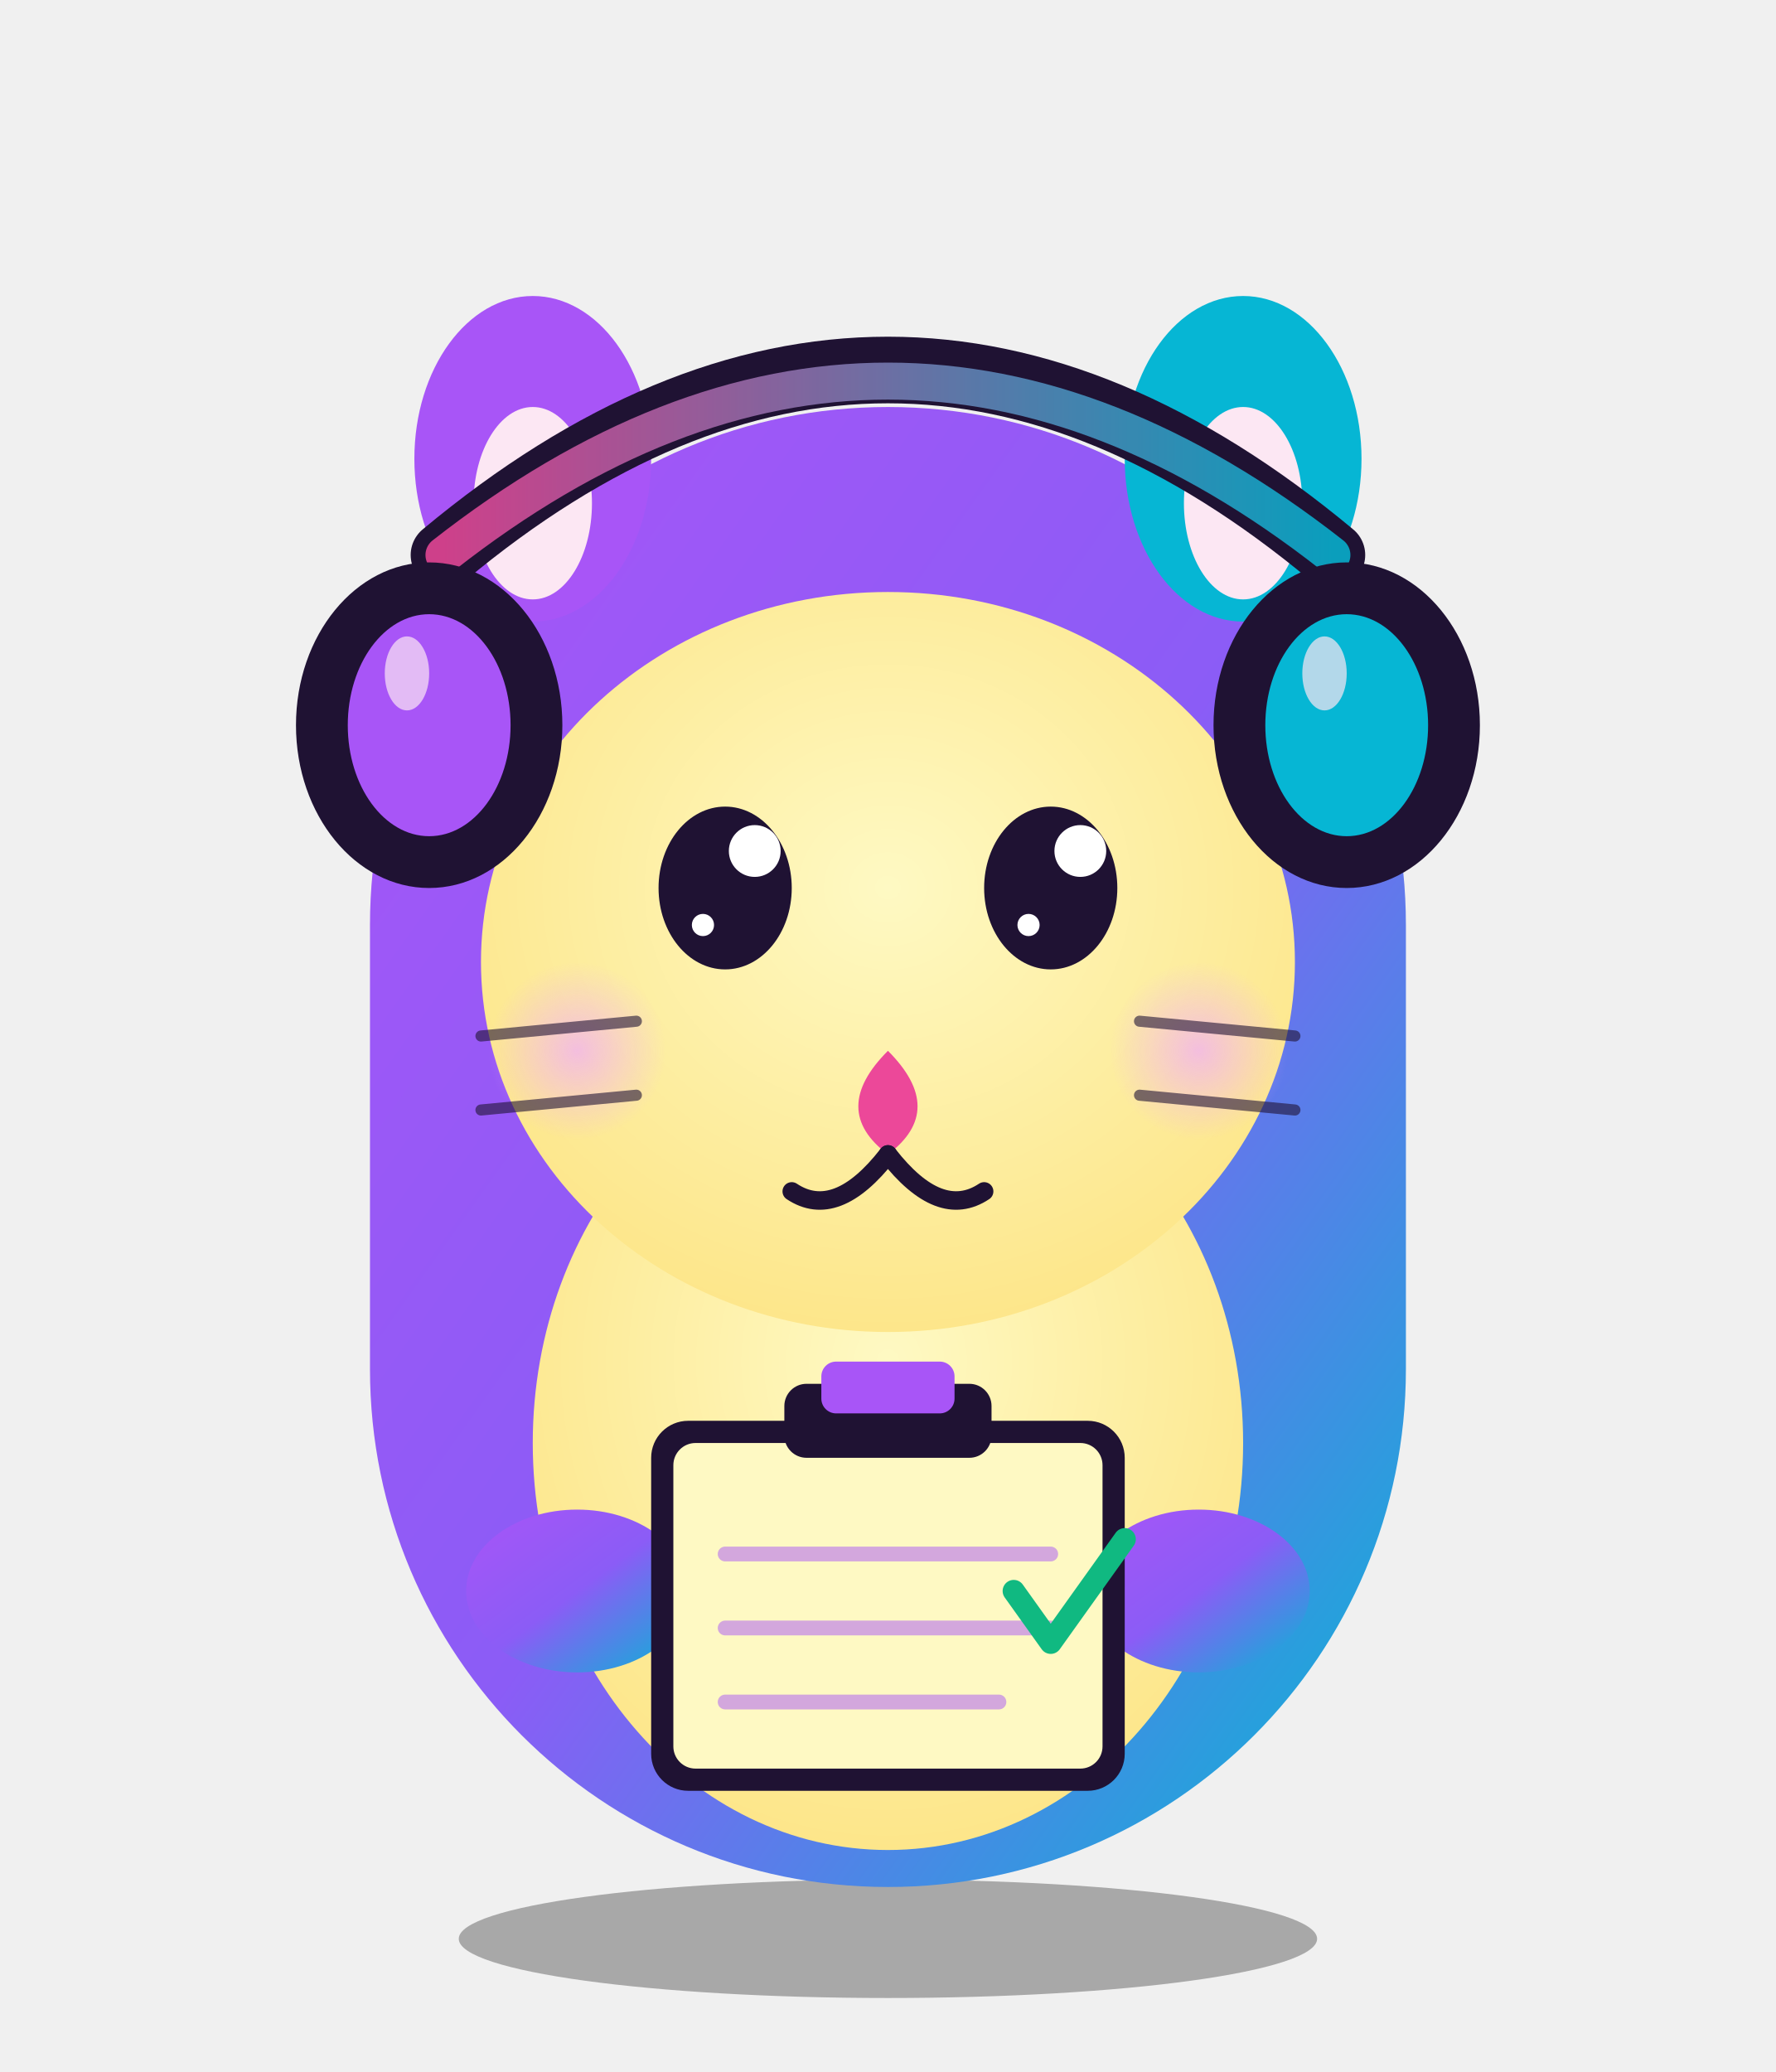
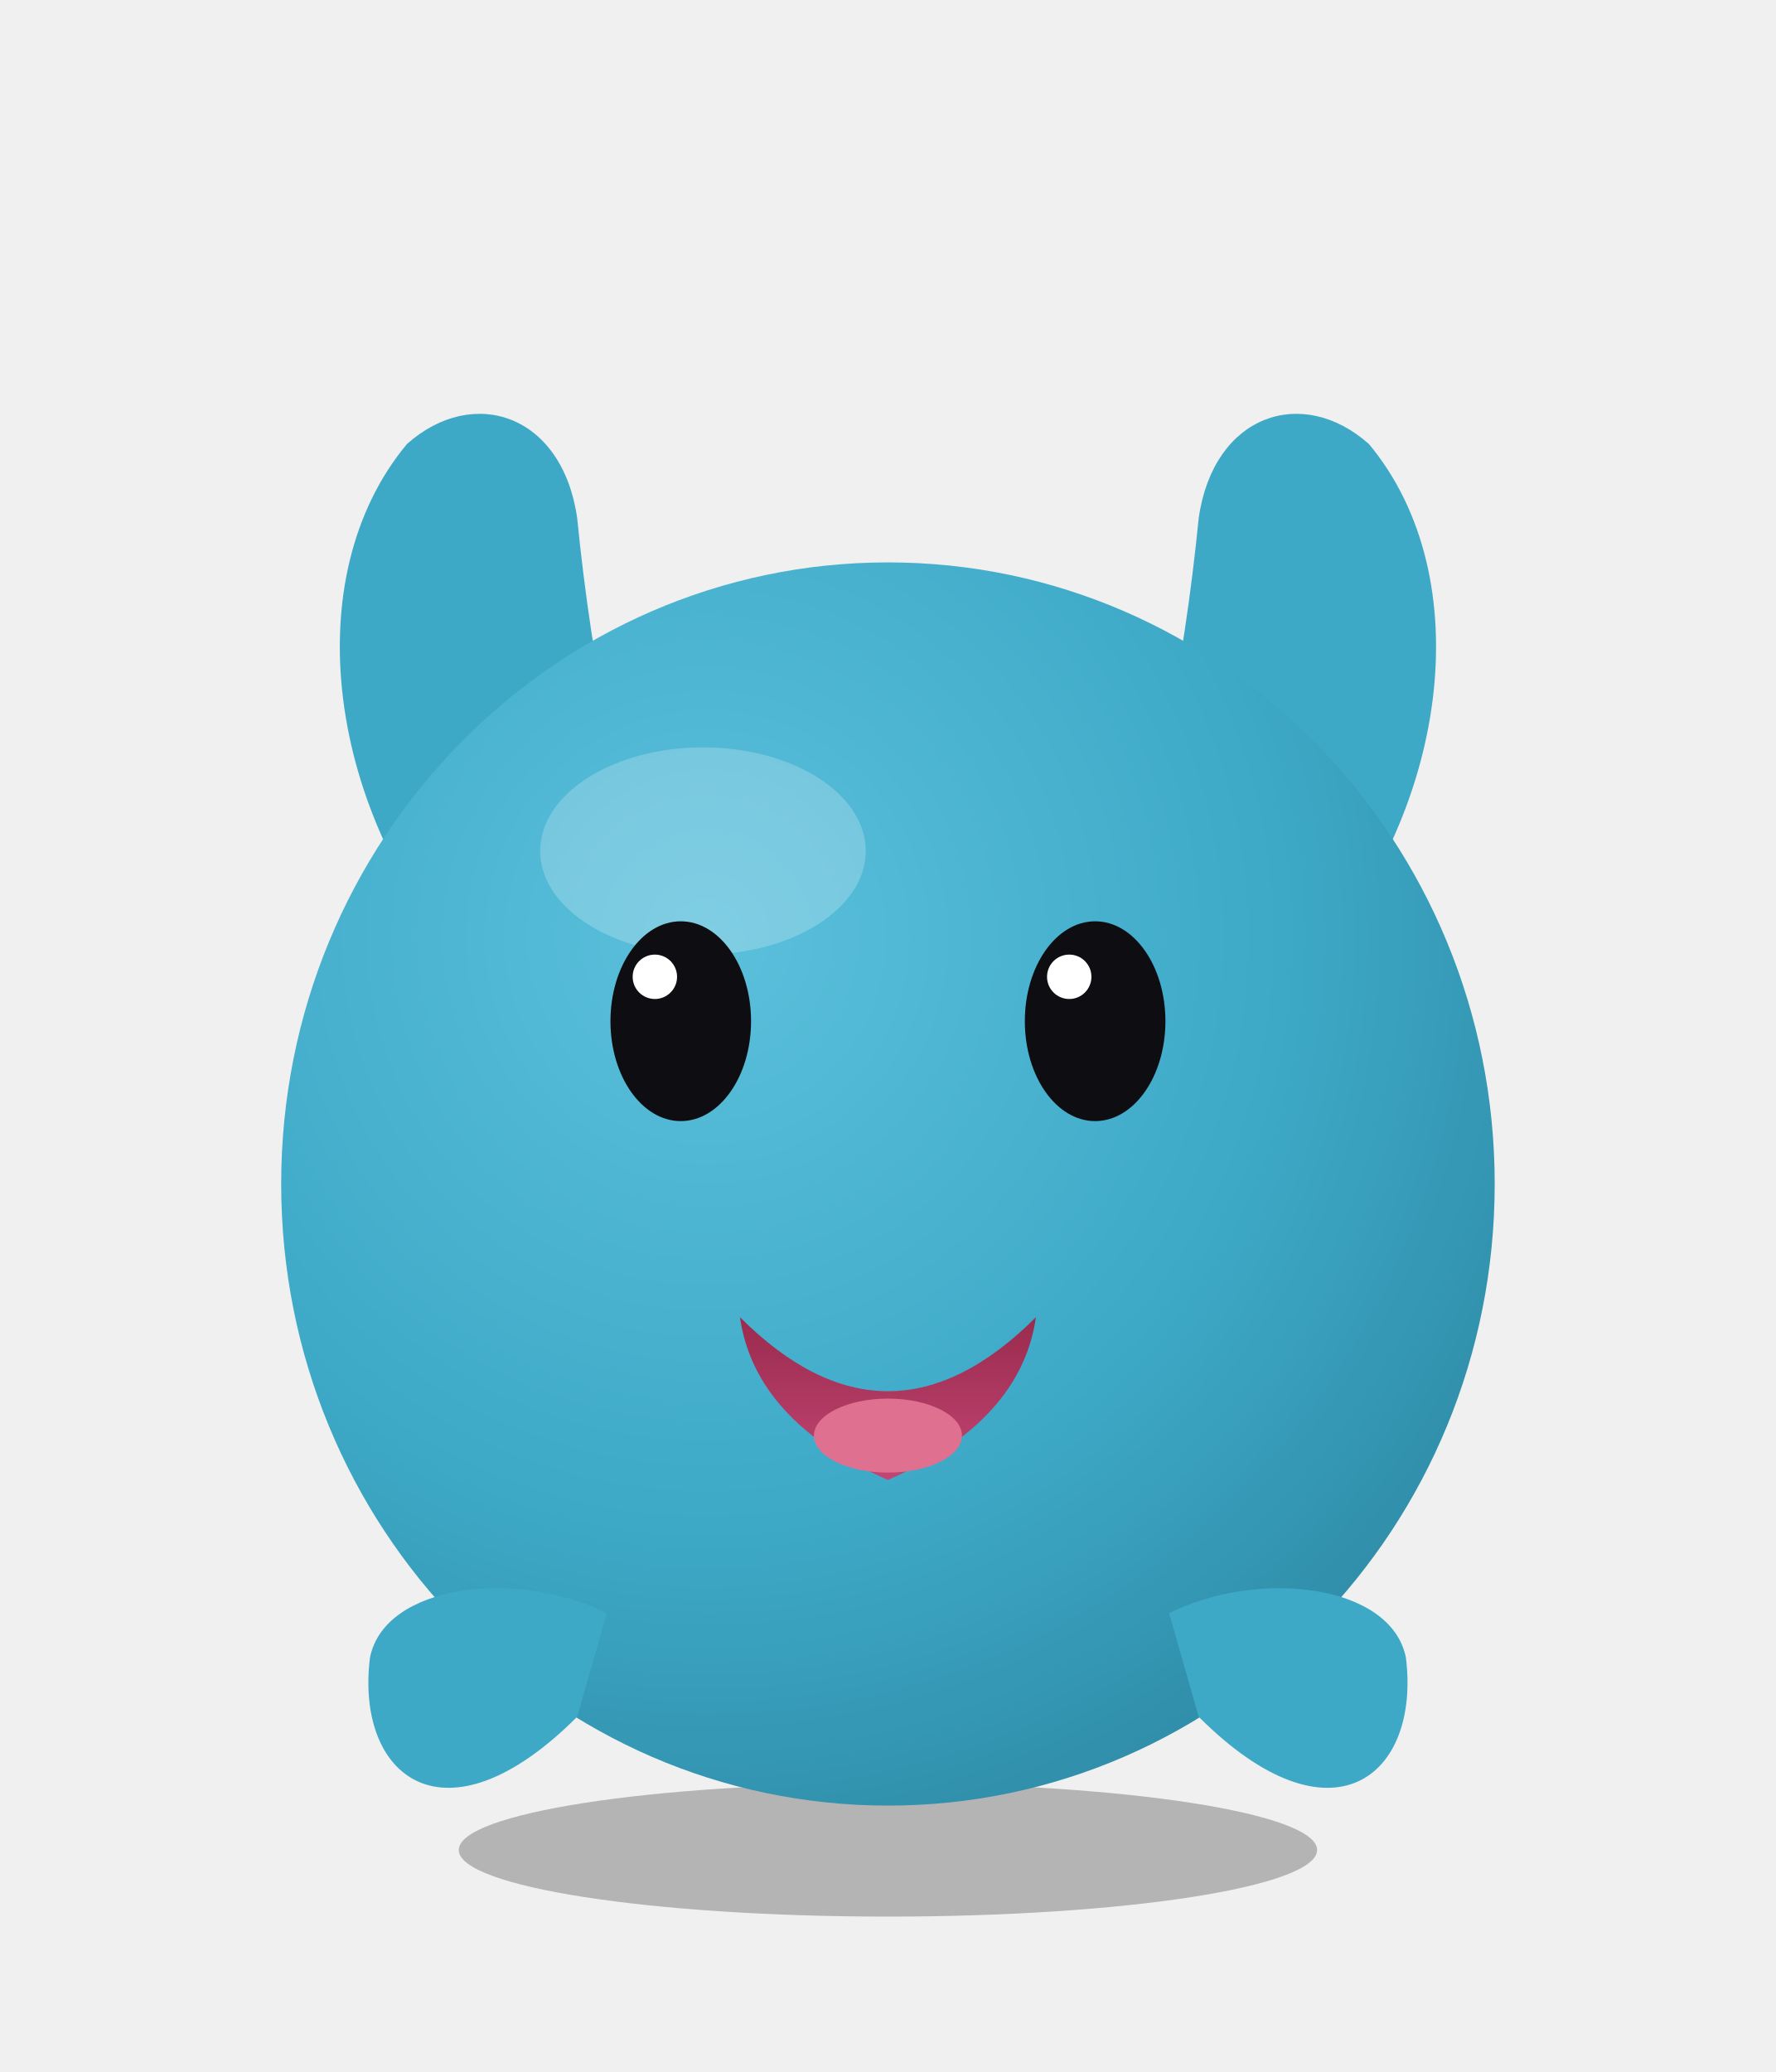
- <svg xmlns="http://www.w3.org/2000/svg" viewBox="0 0 240 280" role="img" aria-label="Otis the otter mascot">
+ <svg xmlns="http://www.w3.org/2000/svg" viewBox="0 0 240 280" role="img" aria-label="Otis mascot">
  <defs>
-     <linearGradient id="otis-body" x1="0%" y1="0%" x2="100%" y2="100%">
-       <stop offset="0%" stop-color="#a855f7" />
-       <stop offset="50%" stop-color="#8b5cf6" />
-       <stop offset="100%" stop-color="#06b6d4" />
-     </linearGradient>
-     <radialGradient id="otis-belly" cx="50%" cy="40%" r="60%">
-       <stop offset="0%" stop-color="#fef9c3" />
-       <stop offset="100%" stop-color="#fde68a" />
+     <radialGradient id="otis-body" cx="35%" cy="30%" r="80%">
+       <stop offset="0%" stop-color="#5BC0DC" />
+       <stop offset="60%" stop-color="#3DA9C7" />
+       <stop offset="100%" stop-color="#2E8AA5" />
    </radialGradient>
-     <radialGradient id="otis-cheek" cx="50%" cy="50%" r="50%">
-       <stop offset="0%" stop-color="#f0abfc" stop-opacity="0.7" />
-       <stop offset="100%" stop-color="#f0abfc" stop-opacity="0" />
-     </radialGradient>
-     <linearGradient id="otis-band" x1="0%" y1="0%" x2="100%" y2="0%">
-       <stop offset="0%" stop-color="#ec4899" />
-       <stop offset="100%" stop-color="#06b6d4" />
+     <linearGradient id="otis-mouth" x1="0%" y1="0%" x2="0%" y2="100%">
+       <stop offset="0%" stop-color="#9A2B4E" />
+       <stop offset="100%" stop-color="#C24573" />
    </linearGradient>
  </defs>
-   <ellipse cx="120" cy="262" rx="58" ry="8" fill="#000" opacity="0.3" />
-   <rect x="50" y="55" width="140" height="200" rx="70" fill="url(#otis-body)" />
-   <ellipse cx="72" cy="62" rx="16" ry="22" fill="#a855f7" />
-   <ellipse cx="168" cy="62" rx="16" ry="22" fill="#06b6d4" />
-   <ellipse cx="72" cy="68" rx="8" ry="13" fill="#fce7f3" />
-   <ellipse cx="168" cy="68" rx="8" ry="13" fill="#fce7f3" />
-   <ellipse cx="120" cy="195" rx="48" ry="55" fill="url(#otis-belly)" />
-   <ellipse cx="120" cy="130" rx="55" ry="50" fill="url(#otis-belly)" />
-   <circle cx="78" cy="142" r="12" fill="url(#otis-cheek)" />
-   <circle cx="162" cy="142" r="12" fill="url(#otis-cheek)" />
-   <ellipse cx="98" cy="120" rx="9" ry="11" fill="#1f1233" />
-   <ellipse cx="142" cy="120" rx="9" ry="11" fill="#1f1233" />
-   <circle cx="102" cy="115" r="3.5" fill="#ffffff" />
-   <circle cx="146" cy="115" r="3.5" fill="#ffffff" />
-   <circle cx="95" cy="125" r="1.5" fill="#ffffff" />
-   <circle cx="139" cy="125" r="1.5" fill="#ffffff" />
-   <path d="M 120 142 Q 112 150, 120 156 Q 128 150, 120 142 Z" fill="#ec4899" />
-   <path d="M 120 156 Q 113 165, 107 161" stroke="#1f1233" stroke-width="2.5" fill="none" stroke-linecap="round" />
-   <path d="M 120 156 Q 127 165, 133 161" stroke="#1f1233" stroke-width="2.5" fill="none" stroke-linecap="round" />
-   <line x1="65" y1="140" x2="86" y2="138" stroke="#1f1233" stroke-width="1.5" stroke-linecap="round" opacity="0.6" />
-   <line x1="65" y1="150" x2="86" y2="148" stroke="#1f1233" stroke-width="1.5" stroke-linecap="round" opacity="0.6" />
-   <line x1="154" y1="138" x2="175" y2="140" stroke="#1f1233" stroke-width="1.5" stroke-linecap="round" opacity="0.6" />
-   <line x1="154" y1="148" x2="175" y2="150" stroke="#1f1233" stroke-width="1.5" stroke-linecap="round" opacity="0.6" />
-   <path d="M 60 75 Q 120 25, 180 75" stroke="#1f1233" stroke-width="9" fill="none" stroke-linecap="round" />
-   <path d="M 60 75 Q 120 28, 180 75" stroke="url(#otis-band)" stroke-width="5" fill="none" stroke-linecap="round" opacity="0.85" />
-   <ellipse cx="58" cy="98" rx="18" ry="22" fill="#1f1233" />
-   <ellipse cx="182" cy="98" rx="18" ry="22" fill="#1f1233" />
-   <ellipse cx="58" cy="98" rx="11" ry="15" fill="#a855f7" />
-   <ellipse cx="182" cy="98" rx="11" ry="15" fill="#06b6d4" />
-   <ellipse cx="55" cy="91" rx="3" ry="5" fill="#fce7f3" opacity="0.7" />
-   <ellipse cx="179" cy="91" rx="3" ry="5" fill="#fce7f3" opacity="0.7" />
-   <ellipse cx="78" cy="215" rx="15" ry="11" fill="url(#otis-body)" />
-   <ellipse cx="162" cy="215" rx="15" ry="11" fill="url(#otis-body)" />
-   <rect x="88" y="192" width="64" height="50" rx="5" fill="#1f1233" />
-   <rect x="91" y="195" width="58" height="44" rx="3" fill="#fef9c3" />
-   <rect x="106" y="187" width="28" height="10" rx="3" fill="#1f1233" />
-   <rect x="111" y="184" width="18" height="7" rx="2" fill="#a855f7" />
-   <line x1="98" y1="210" x2="142" y2="210" stroke="#a855f7" stroke-width="2" opacity="0.5" stroke-linecap="round" />
-   <line x1="98" y1="220" x2="142" y2="220" stroke="#a855f7" stroke-width="2" opacity="0.5" stroke-linecap="round" />
-   <line x1="98" y1="230" x2="135" y2="230" stroke="#a855f7" stroke-width="2" opacity="0.5" stroke-linecap="round" />
-   <path d="M 137 215 L 142 222 L 152 208" stroke="#10b981" stroke-width="3" fill="none" stroke-linecap="round" stroke-linejoin="round" />
+   <ellipse cx="120" cy="250" rx="58" ry="9" fill="rgba(0,0,0,0.25)">
+     <animate attributeName="rx" values="58;38;58" keyTimes="0;0.5;1" dur="0.95s" repeatCount="indefinite" />
+     <animate attributeName="opacity" values="0.35;0.15;0.35" keyTimes="0;0.5;1" dur="0.95s" repeatCount="indefinite" />
+   </ellipse>
+   <g>
+     <animateTransform attributeName="transform" type="translate" values="0 0; 0 -30; 0 0" keyTimes="0;0.5;1" dur="0.95s" calcMode="spline" keySplines="0.25 0.1 0.25 1; 0.5 0 0.5 1" repeatCount="indefinite" />
+     <path d="M 64 132 C 44 110, 40 78, 55 60 C 64 52, 76 56, 78 70 C 80 90, 84 112, 92 130 Z" fill="#3DA9C7" />
+     <path d="M 176 132 C 196 110, 200 78, 185 60 C 176 52, 164 56, 162 70 C 160 90, 156 112, 148 130 Z" fill="#3DA9C7" />
+     <ellipse cx="120" cy="160" rx="82" ry="84" fill="url(#otis-body)" />
+     <ellipse cx="95" cy="115" rx="22" ry="14" fill="rgba(255,255,255,0.22)" />
+     <path d="M 78 232 C 60 250, 48 240, 50 224 C 52 214, 70 212, 82 218 Z" fill="#3DA9C7" />
+     <path d="M 162 232 C 180 250, 192 240, 190 224 C 188 214, 170 212, 158 218 Z" fill="#3DA9C7" />
+     <ellipse cx="92" cy="138" rx="9.5" ry="13.5" fill="#0E0E12" />
+     <ellipse cx="148" cy="138" rx="9.5" ry="13.5" fill="#0E0E12" />
+     <circle cx="88.5" cy="132" r="3" fill="#ffffff" />
+     <circle cx="144.5" cy="132" r="3" fill="#ffffff" />
+     <path d="M 100 178 Q 120 198 140 178 Q 138 192 120 200 Q 102 192 100 178 Z" fill="url(#otis-mouth)" />
+     <ellipse cx="120" cy="194" rx="10" ry="5" fill="#E07090" />
+   </g>
</svg>
